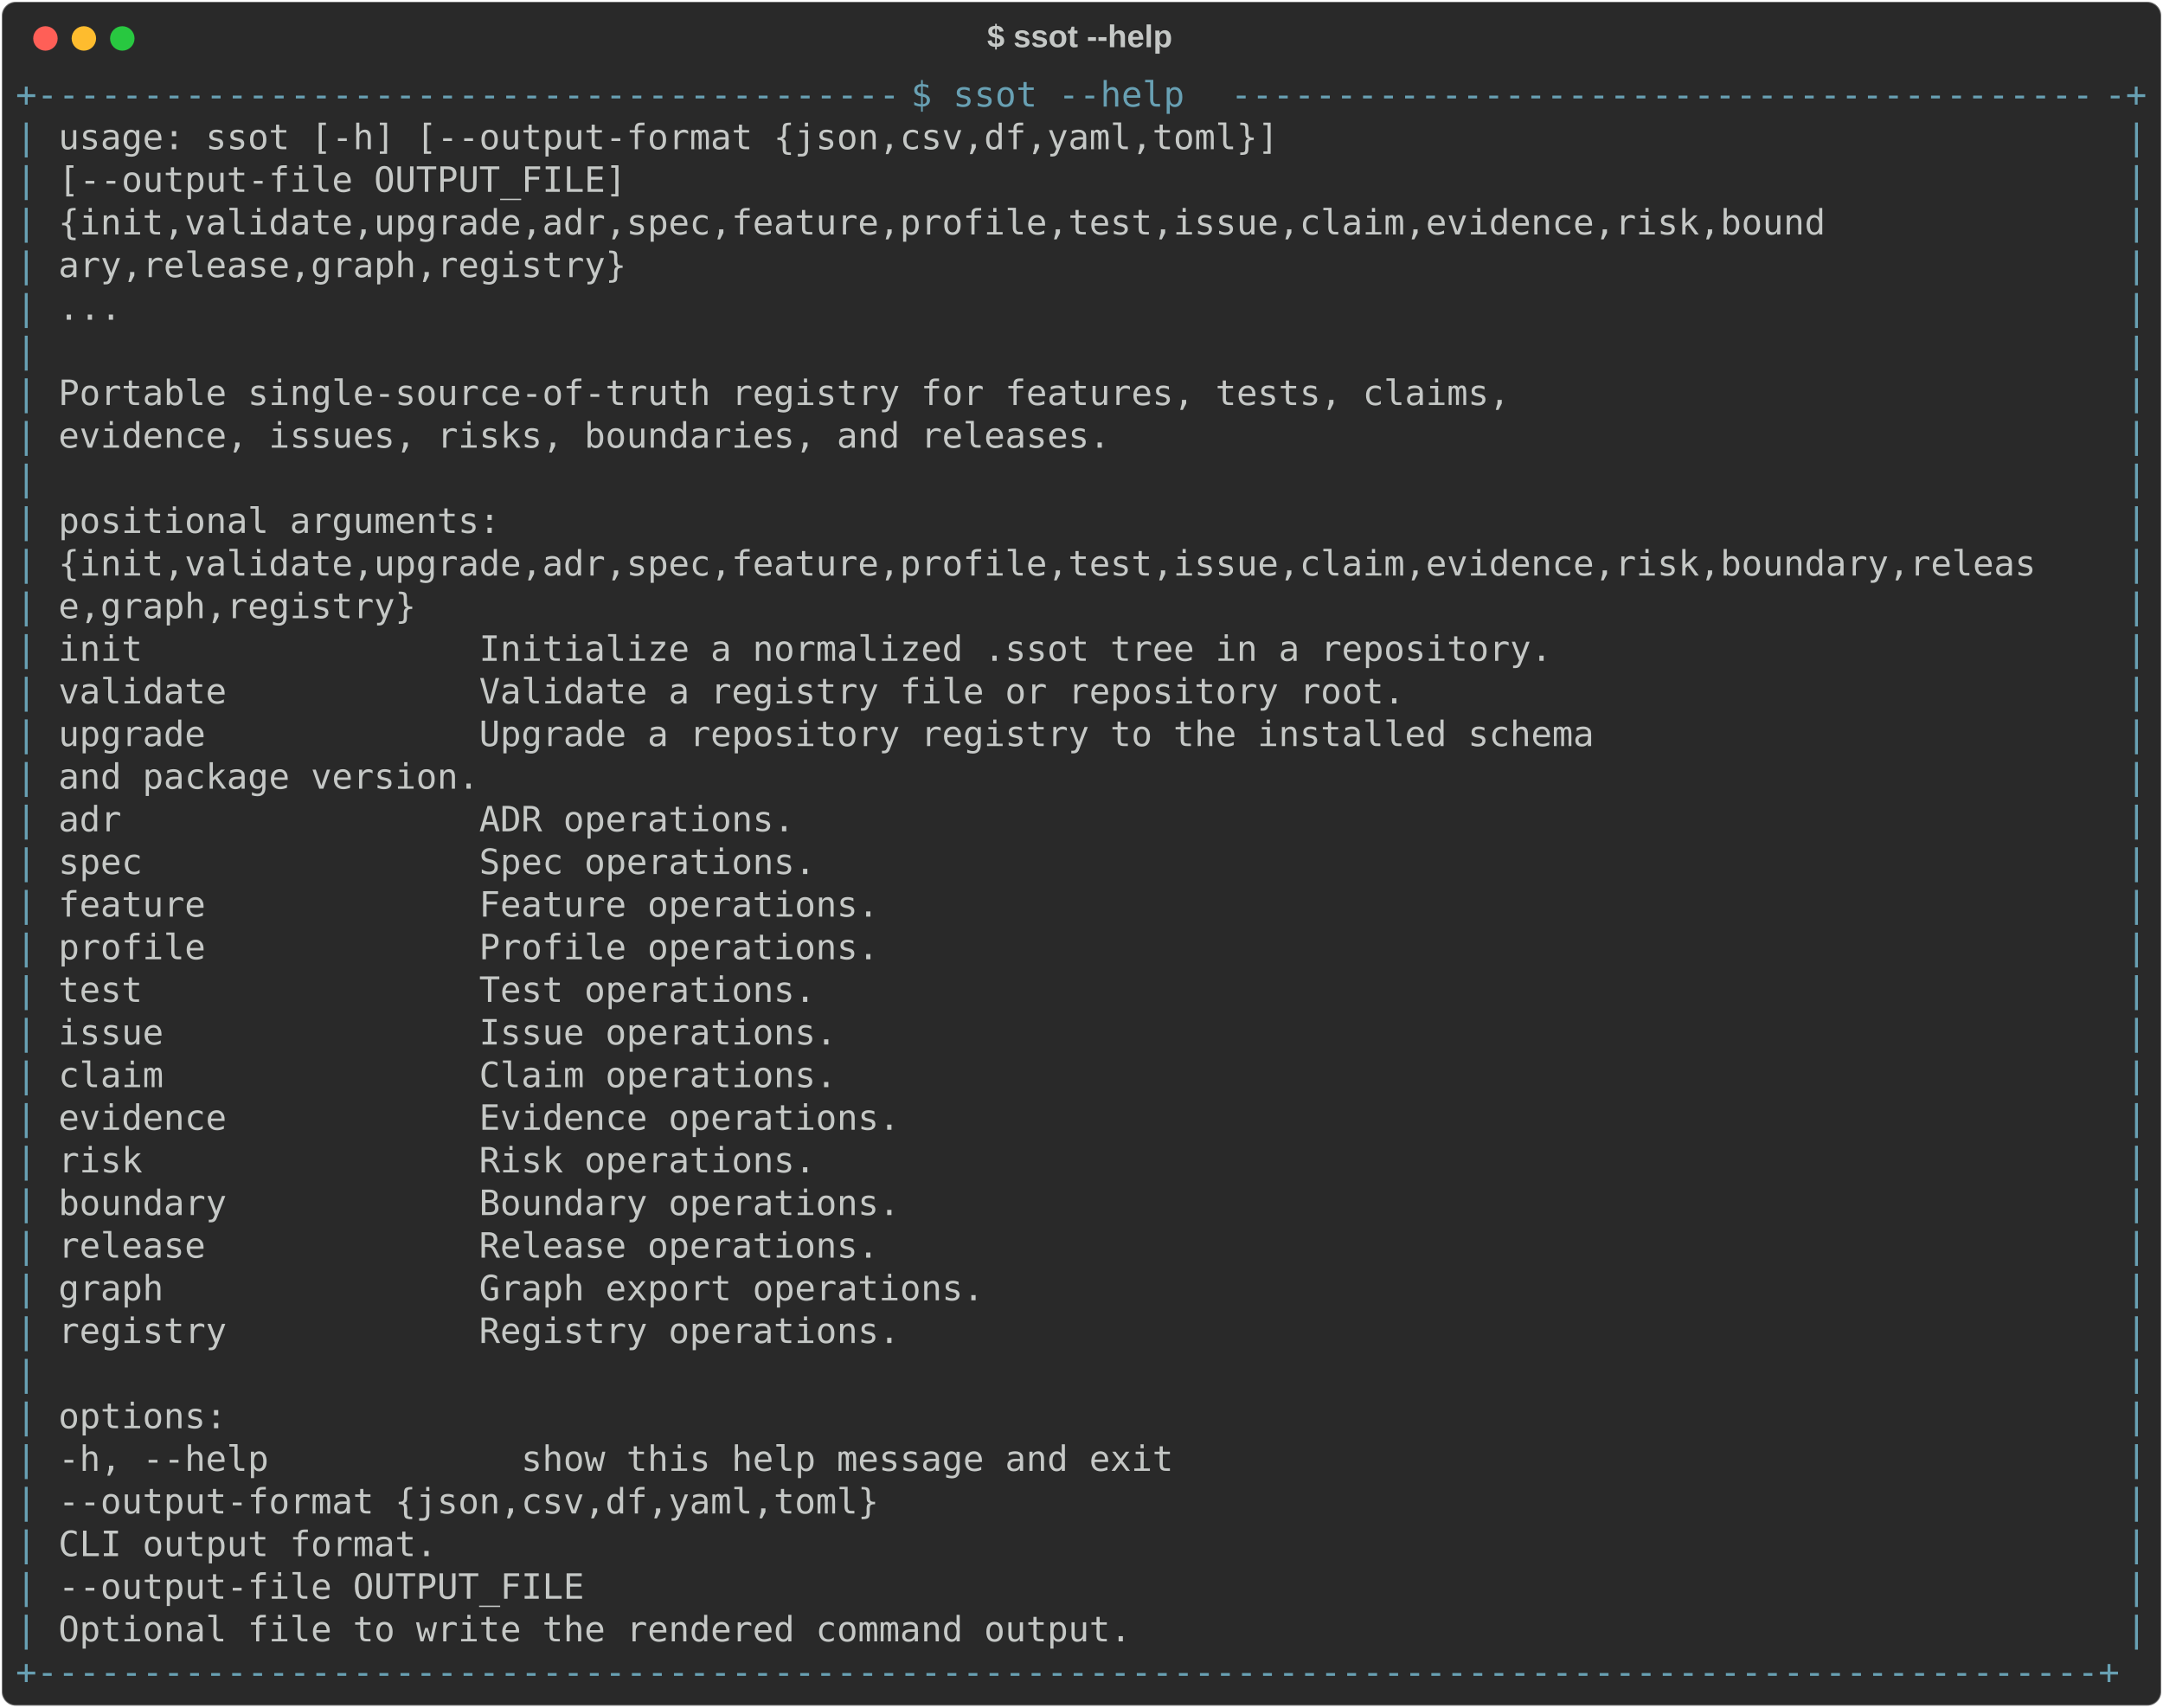
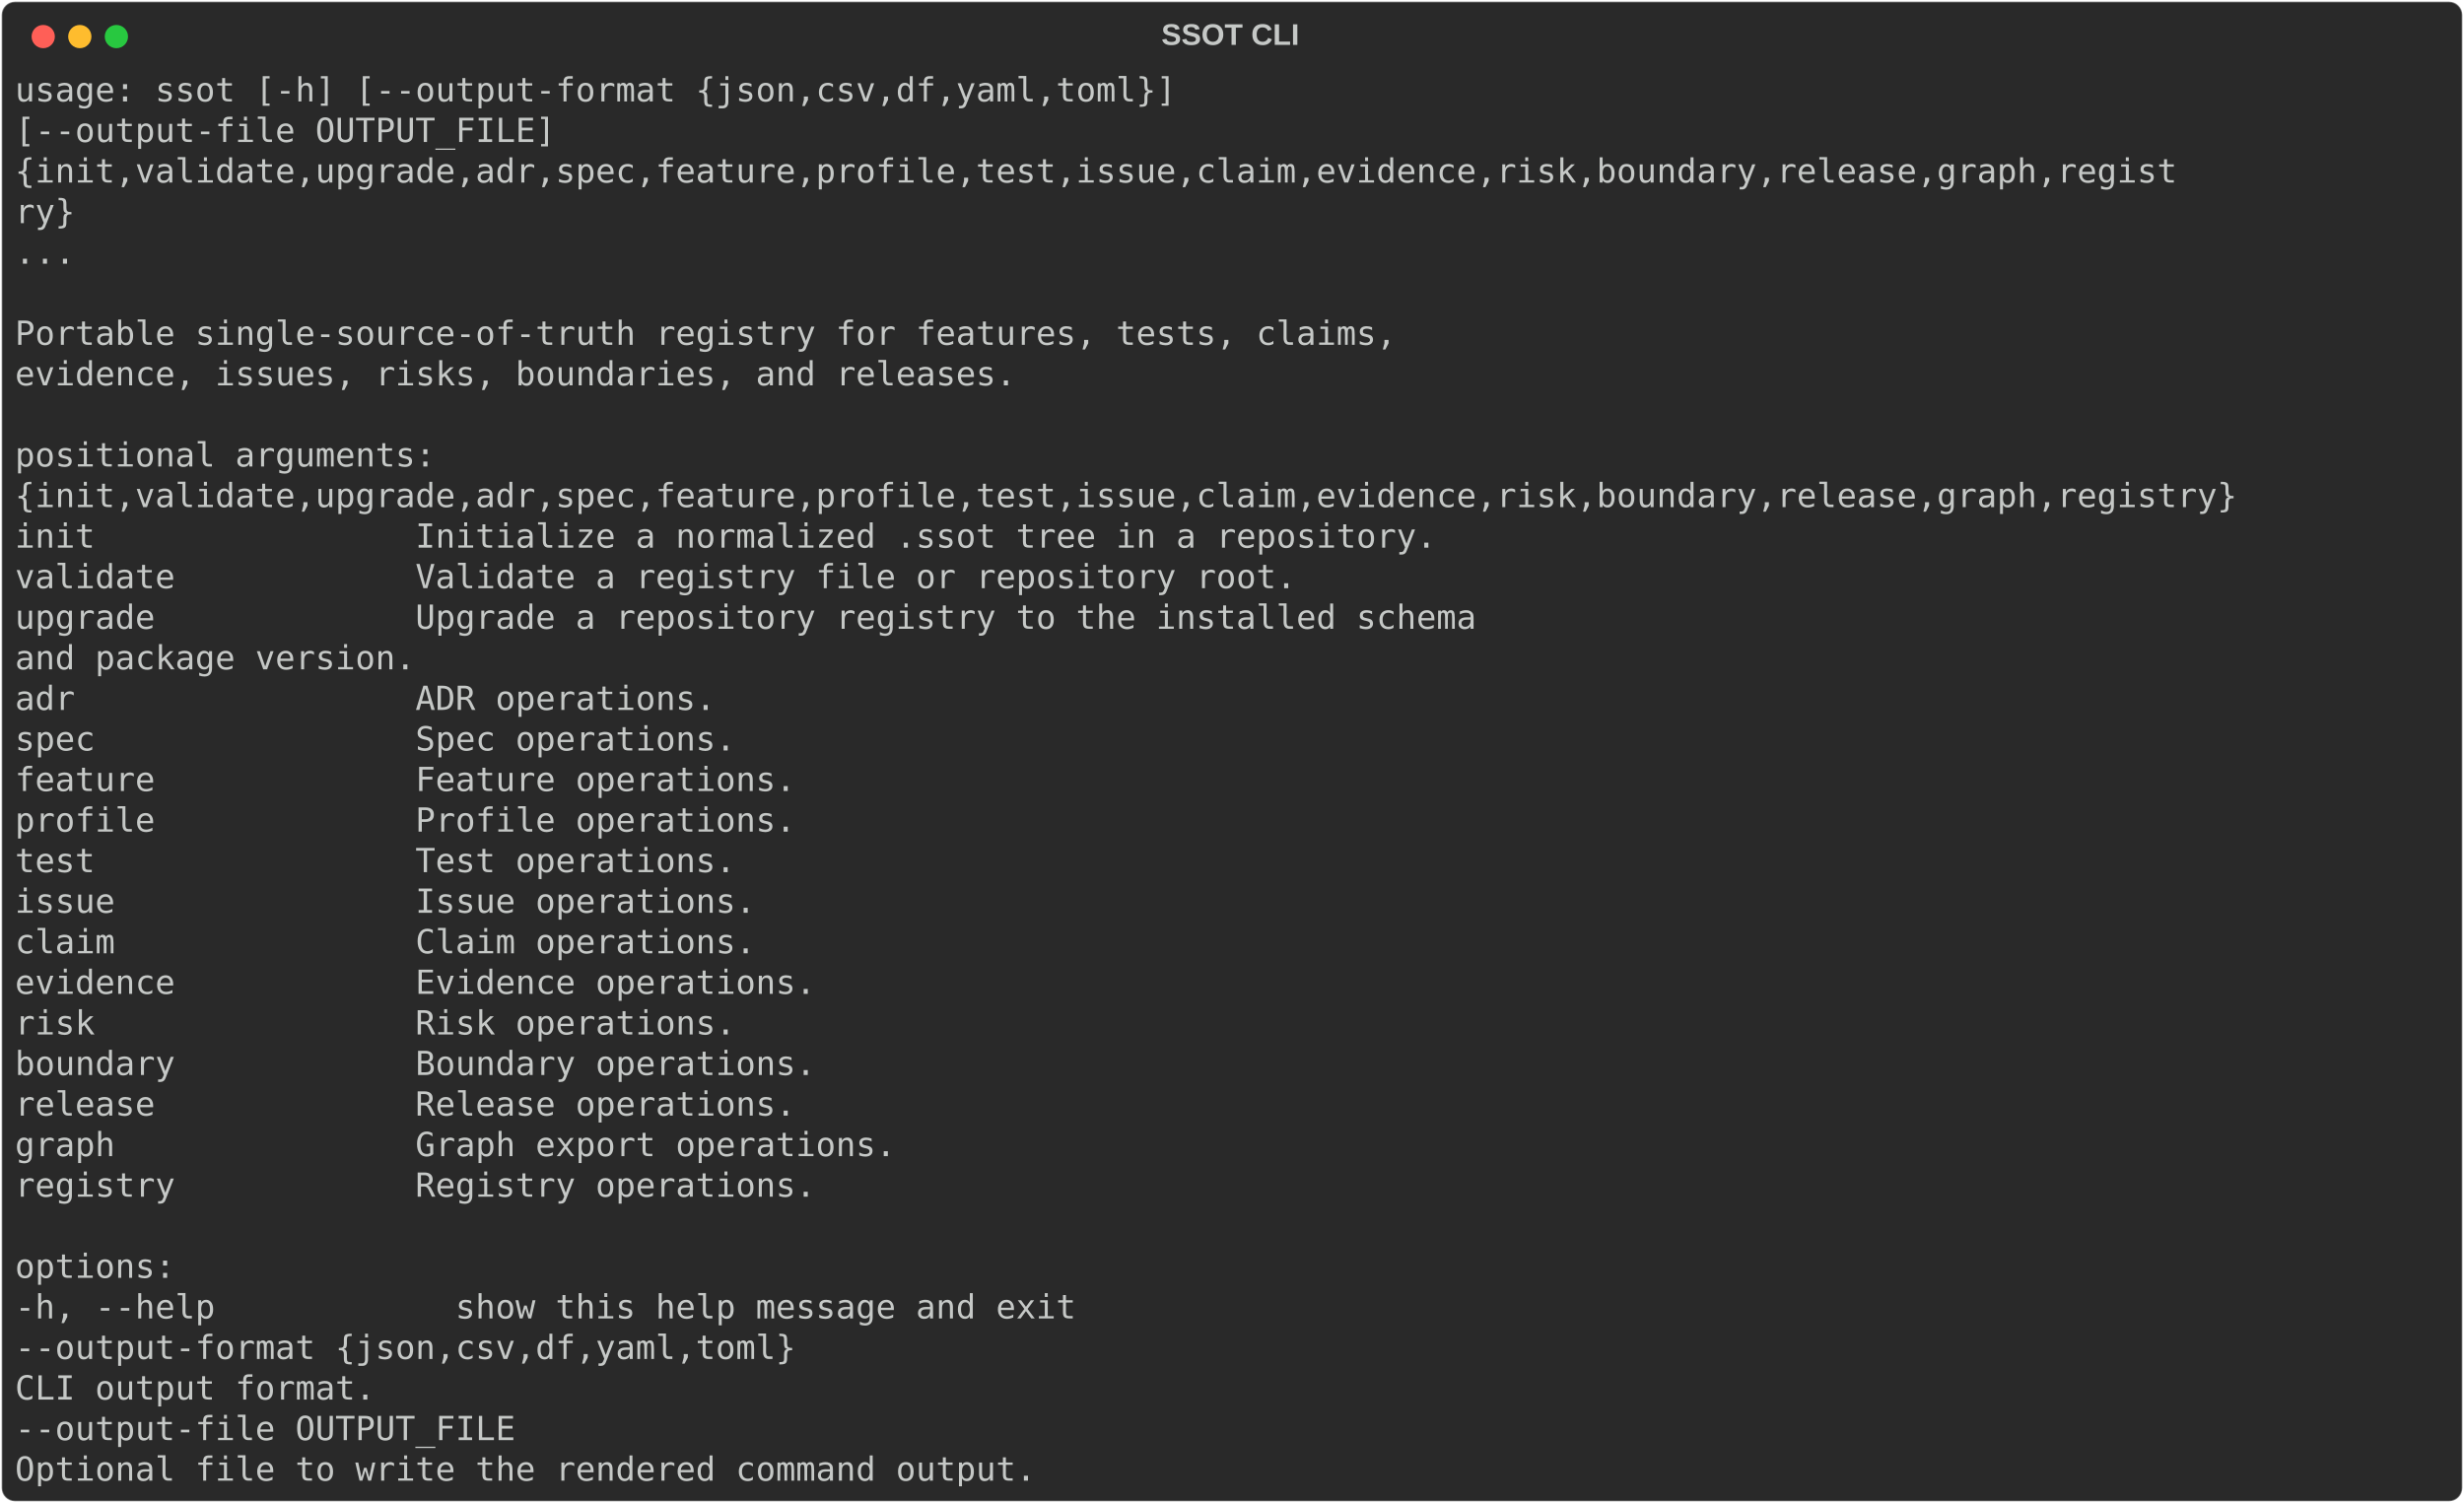
- <svg xmlns="http://www.w3.org/2000/svg" class="rich-terminal" viewBox="0 0 1238 977.2">
+ <svg xmlns="http://www.w3.org/2000/svg" class="rich-terminal" viewBox="0 0 1482 904.0">
  <style>

    @font-face {
        font-family: "Fira Code";
        src: local("FiraCode-Regular"),
                url("https://cdnjs.cloudflare.com/ajax/libs/firacode/6.2.0/woff2/FiraCode-Regular.woff2") format("woff2"),
                url("https://cdnjs.cloudflare.com/ajax/libs/firacode/6.2.0/woff/FiraCode-Regular.woff") format("woff");
        font-style: normal;
        font-weight: 400;
    }
    @font-face {
        font-family: "Fira Code";
        src: local("FiraCode-Bold"),
                url("https://cdnjs.cloudflare.com/ajax/libs/firacode/6.2.0/woff2/FiraCode-Bold.woff2") format("woff2"),
                url("https://cdnjs.cloudflare.com/ajax/libs/firacode/6.2.0/woff/FiraCode-Bold.woff") format("woff");
        font-style: bold;
        font-weight: 700;
    }

-     .terminal-1286708034-matrix {
+     .terminal-315352925-matrix {
        font-family: Fira Code, monospace;
        font-size: 20px;
        line-height: 24.4px;
        font-variant-east-asian: full-width;
    }

-     .terminal-1286708034-title {
+     .terminal-315352925-title {
        font-size: 18px;
        font-weight: bold;
        font-family: arial;
    }

-     .terminal-1286708034-r1 { fill: #68a0b3 }
- .terminal-1286708034-r2 { fill: #c5c8c6 }
+     .terminal-315352925-r1 { fill: #c5c8c6 }
    </style>
  <defs>
-     <clipPath id="terminal-1286708034-clip-terminal">
-       <rect x="0" y="0" width="1219.0" height="926.2" />
-     </clipPath>
-     <clipPath id="terminal-1286708034-line-0">
-       <rect x="0" y="1.5" width="1220" height="24.65" />
-     </clipPath>
-     <clipPath id="terminal-1286708034-line-1">
-       <rect x="0" y="25.9" width="1220" height="24.65" />
-     </clipPath>
-     <clipPath id="terminal-1286708034-line-2">
-       <rect x="0" y="50.3" width="1220" height="24.65" />
-     </clipPath>
-     <clipPath id="terminal-1286708034-line-3">
-       <rect x="0" y="74.7" width="1220" height="24.65" />
-     </clipPath>
-     <clipPath id="terminal-1286708034-line-4">
-       <rect x="0" y="99.1" width="1220" height="24.65" />
-     </clipPath>
-     <clipPath id="terminal-1286708034-line-5">
-       <rect x="0" y="123.5" width="1220" height="24.65" />
-     </clipPath>
-     <clipPath id="terminal-1286708034-line-6">
-       <rect x="0" y="147.9" width="1220" height="24.65" />
-     </clipPath>
-     <clipPath id="terminal-1286708034-line-7">
-       <rect x="0" y="172.3" width="1220" height="24.65" />
-     </clipPath>
-     <clipPath id="terminal-1286708034-line-8">
-       <rect x="0" y="196.7" width="1220" height="24.65" />
-     </clipPath>
-     <clipPath id="terminal-1286708034-line-9">
-       <rect x="0" y="221.1" width="1220" height="24.65" />
-     </clipPath>
-     <clipPath id="terminal-1286708034-line-10">
-       <rect x="0" y="245.5" width="1220" height="24.65" />
-     </clipPath>
-     <clipPath id="terminal-1286708034-line-11">
-       <rect x="0" y="269.9" width="1220" height="24.65" />
-     </clipPath>
-     <clipPath id="terminal-1286708034-line-12">
-       <rect x="0" y="294.3" width="1220" height="24.65" />
-     </clipPath>
-     <clipPath id="terminal-1286708034-line-13">
-       <rect x="0" y="318.7" width="1220" height="24.65" />
-     </clipPath>
-     <clipPath id="terminal-1286708034-line-14">
-       <rect x="0" y="343.1" width="1220" height="24.65" />
-     </clipPath>
-     <clipPath id="terminal-1286708034-line-15">
-       <rect x="0" y="367.5" width="1220" height="24.65" />
-     </clipPath>
-     <clipPath id="terminal-1286708034-line-16">
-       <rect x="0" y="391.9" width="1220" height="24.65" />
-     </clipPath>
-     <clipPath id="terminal-1286708034-line-17">
-       <rect x="0" y="416.3" width="1220" height="24.65" />
-     </clipPath>
-     <clipPath id="terminal-1286708034-line-18">
-       <rect x="0" y="440.7" width="1220" height="24.65" />
-     </clipPath>
-     <clipPath id="terminal-1286708034-line-19">
-       <rect x="0" y="465.1" width="1220" height="24.65" />
-     </clipPath>
-     <clipPath id="terminal-1286708034-line-20">
-       <rect x="0" y="489.5" width="1220" height="24.65" />
-     </clipPath>
-     <clipPath id="terminal-1286708034-line-21">
-       <rect x="0" y="513.9" width="1220" height="24.65" />
-     </clipPath>
-     <clipPath id="terminal-1286708034-line-22">
-       <rect x="0" y="538.3" width="1220" height="24.65" />
-     </clipPath>
-     <clipPath id="terminal-1286708034-line-23">
-       <rect x="0" y="562.7" width="1220" height="24.65" />
-     </clipPath>
-     <clipPath id="terminal-1286708034-line-24">
-       <rect x="0" y="587.1" width="1220" height="24.65" />
-     </clipPath>
-     <clipPath id="terminal-1286708034-line-25">
-       <rect x="0" y="611.5" width="1220" height="24.65" />
-     </clipPath>
-     <clipPath id="terminal-1286708034-line-26">
-       <rect x="0" y="635.9" width="1220" height="24.65" />
-     </clipPath>
-     <clipPath id="terminal-1286708034-line-27">
-       <rect x="0" y="660.3" width="1220" height="24.65" />
-     </clipPath>
-     <clipPath id="terminal-1286708034-line-28">
-       <rect x="0" y="684.7" width="1220" height="24.65" />
-     </clipPath>
-     <clipPath id="terminal-1286708034-line-29">
-       <rect x="0" y="709.1" width="1220" height="24.65" />
-     </clipPath>
-     <clipPath id="terminal-1286708034-line-30">
-       <rect x="0" y="733.5" width="1220" height="24.65" />
-     </clipPath>
-     <clipPath id="terminal-1286708034-line-31">
-       <rect x="0" y="757.9" width="1220" height="24.65" />
-     </clipPath>
-     <clipPath id="terminal-1286708034-line-32">
-       <rect x="0" y="782.3" width="1220" height="24.65" />
-     </clipPath>
-     <clipPath id="terminal-1286708034-line-33">
-       <rect x="0" y="806.7" width="1220" height="24.65" />
-     </clipPath>
-     <clipPath id="terminal-1286708034-line-34">
-       <rect x="0" y="831.1" width="1220" height="24.65" />
-     </clipPath>
-     <clipPath id="terminal-1286708034-line-35">
-       <rect x="0" y="855.5" width="1220" height="24.65" />
-     </clipPath>
-     <clipPath id="terminal-1286708034-line-36">
-       <rect x="0" y="879.9" width="1220" height="24.65" />
+     <clipPath id="terminal-315352925-clip-terminal">
+       <rect x="0" y="0" width="1463.0" height="853.0" />
+     </clipPath>
+     <clipPath id="terminal-315352925-line-0">
+       <rect x="0" y="1.5" width="1464" height="24.65" />
+     </clipPath>
+     <clipPath id="terminal-315352925-line-1">
+       <rect x="0" y="25.9" width="1464" height="24.65" />
+     </clipPath>
+     <clipPath id="terminal-315352925-line-2">
+       <rect x="0" y="50.3" width="1464" height="24.65" />
+     </clipPath>
+     <clipPath id="terminal-315352925-line-3">
+       <rect x="0" y="74.7" width="1464" height="24.65" />
+     </clipPath>
+     <clipPath id="terminal-315352925-line-4">
+       <rect x="0" y="99.1" width="1464" height="24.65" />
+     </clipPath>
+     <clipPath id="terminal-315352925-line-5">
+       <rect x="0" y="123.5" width="1464" height="24.65" />
+     </clipPath>
+     <clipPath id="terminal-315352925-line-6">
+       <rect x="0" y="147.9" width="1464" height="24.65" />
+     </clipPath>
+     <clipPath id="terminal-315352925-line-7">
+       <rect x="0" y="172.3" width="1464" height="24.65" />
+     </clipPath>
+     <clipPath id="terminal-315352925-line-8">
+       <rect x="0" y="196.7" width="1464" height="24.65" />
+     </clipPath>
+     <clipPath id="terminal-315352925-line-9">
+       <rect x="0" y="221.1" width="1464" height="24.65" />
+     </clipPath>
+     <clipPath id="terminal-315352925-line-10">
+       <rect x="0" y="245.5" width="1464" height="24.65" />
+     </clipPath>
+     <clipPath id="terminal-315352925-line-11">
+       <rect x="0" y="269.9" width="1464" height="24.65" />
+     </clipPath>
+     <clipPath id="terminal-315352925-line-12">
+       <rect x="0" y="294.3" width="1464" height="24.65" />
+     </clipPath>
+     <clipPath id="terminal-315352925-line-13">
+       <rect x="0" y="318.7" width="1464" height="24.65" />
+     </clipPath>
+     <clipPath id="terminal-315352925-line-14">
+       <rect x="0" y="343.1" width="1464" height="24.65" />
+     </clipPath>
+     <clipPath id="terminal-315352925-line-15">
+       <rect x="0" y="367.5" width="1464" height="24.65" />
+     </clipPath>
+     <clipPath id="terminal-315352925-line-16">
+       <rect x="0" y="391.9" width="1464" height="24.65" />
+     </clipPath>
+     <clipPath id="terminal-315352925-line-17">
+       <rect x="0" y="416.3" width="1464" height="24.65" />
+     </clipPath>
+     <clipPath id="terminal-315352925-line-18">
+       <rect x="0" y="440.7" width="1464" height="24.65" />
+     </clipPath>
+     <clipPath id="terminal-315352925-line-19">
+       <rect x="0" y="465.1" width="1464" height="24.65" />
+     </clipPath>
+     <clipPath id="terminal-315352925-line-20">
+       <rect x="0" y="489.5" width="1464" height="24.65" />
+     </clipPath>
+     <clipPath id="terminal-315352925-line-21">
+       <rect x="0" y="513.9" width="1464" height="24.65" />
+     </clipPath>
+     <clipPath id="terminal-315352925-line-22">
+       <rect x="0" y="538.3" width="1464" height="24.65" />
+     </clipPath>
+     <clipPath id="terminal-315352925-line-23">
+       <rect x="0" y="562.7" width="1464" height="24.65" />
+     </clipPath>
+     <clipPath id="terminal-315352925-line-24">
+       <rect x="0" y="587.1" width="1464" height="24.65" />
+     </clipPath>
+     <clipPath id="terminal-315352925-line-25">
+       <rect x="0" y="611.5" width="1464" height="24.65" />
+     </clipPath>
+     <clipPath id="terminal-315352925-line-26">
+       <rect x="0" y="635.9" width="1464" height="24.65" />
+     </clipPath>
+     <clipPath id="terminal-315352925-line-27">
+       <rect x="0" y="660.3" width="1464" height="24.65" />
+     </clipPath>
+     <clipPath id="terminal-315352925-line-28">
+       <rect x="0" y="684.7" width="1464" height="24.65" />
+     </clipPath>
+     <clipPath id="terminal-315352925-line-29">
+       <rect x="0" y="709.1" width="1464" height="24.65" />
+     </clipPath>
+     <clipPath id="terminal-315352925-line-30">
+       <rect x="0" y="733.5" width="1464" height="24.65" />
+     </clipPath>
+     <clipPath id="terminal-315352925-line-31">
+       <rect x="0" y="757.9" width="1464" height="24.65" />
+     </clipPath>
+     <clipPath id="terminal-315352925-line-32">
+       <rect x="0" y="782.3" width="1464" height="24.65" />
+     </clipPath>
+     <clipPath id="terminal-315352925-line-33">
+       <rect x="0" y="806.7" width="1464" height="24.65" />
    </clipPath>
  </defs>
-   <rect fill="#292929" stroke="rgba(255,255,255,0.35)" stroke-width="1" x="1" y="1" width="1236" height="975.2" rx="8" />
-   <text class="terminal-1286708034-title" fill="#c5c8c6" text-anchor="middle" x="618" y="27">$ ssot --help</text>
+   <rect fill="#292929" stroke="rgba(255,255,255,0.35)" stroke-width="1" x="1" y="1" width="1480" height="902" rx="8" />
+   <text class="terminal-315352925-title" fill="#c5c8c6" text-anchor="middle" x="740" y="27">SSOT CLI</text>
  <g transform="translate(26,22)">
    <circle cx="0" cy="0" r="7" fill="#ff5f57" />
    <circle cx="22" cy="0" r="7" fill="#febc2e" />
    <circle cx="44" cy="0" r="7" fill="#28c840" />
  </g>
-   <g transform="translate(9, 41)" clip-path="url(#terminal-1286708034-clip-terminal)">
-     <g class="terminal-1286708034-matrix">
-       <text class="terminal-1286708034-r1" x="0" y="20" textLength="24.4" clip-path="url(#terminal-1286708034-line-0)">+-</text>
-       <text class="terminal-1286708034-r1" x="24.4" y="20" textLength="488" clip-path="url(#terminal-1286708034-line-0)">----------------------------------------</text>
-       <text class="terminal-1286708034-r1" x="512.4" y="20" textLength="183" clip-path="url(#terminal-1286708034-line-0)"> $ ssot --help </text>
-       <text class="terminal-1286708034-r1" x="695.4" y="20" textLength="500.2" clip-path="url(#terminal-1286708034-line-0)">-----------------------------------------</text>
-       <text class="terminal-1286708034-r1" x="1195.6" y="20" textLength="24.4" clip-path="url(#terminal-1286708034-line-0)">-+</text>
-       <text class="terminal-1286708034-r2" x="1220" y="20" textLength="12.2" clip-path="url(#terminal-1286708034-line-0)">
- </text>
-       <text class="terminal-1286708034-r1" x="0" y="44.4" textLength="12.2" clip-path="url(#terminal-1286708034-line-1)">|</text>
-       <text class="terminal-1286708034-r2" x="24.4" y="44.4" textLength="707.6" clip-path="url(#terminal-1286708034-line-1)">usage: ssot [-h] [--output-format {json,csv,df,yaml,toml}]</text>
-       <text class="terminal-1286708034-r1" x="1207.8" y="44.4" textLength="12.2" clip-path="url(#terminal-1286708034-line-1)">|</text>
-       <text class="terminal-1286708034-r2" x="1220" y="44.4" textLength="12.2" clip-path="url(#terminal-1286708034-line-1)">
- </text>
-       <text class="terminal-1286708034-r1" x="0" y="68.8" textLength="12.2" clip-path="url(#terminal-1286708034-line-2)">|</text>
-       <text class="terminal-1286708034-r2" x="24.4" y="68.8" textLength="475.8" clip-path="url(#terminal-1286708034-line-2)">            [--output-file OUTPUT_FILE]</text>
-       <text class="terminal-1286708034-r1" x="1207.8" y="68.8" textLength="12.2" clip-path="url(#terminal-1286708034-line-2)">|</text>
-       <text class="terminal-1286708034-r2" x="1220" y="68.8" textLength="12.2" clip-path="url(#terminal-1286708034-line-2)">
- </text>
-       <text class="terminal-1286708034-r1" x="0" y="93.2" textLength="12.2" clip-path="url(#terminal-1286708034-line-3)">|</text>
-       <text class="terminal-1286708034-r2" x="24.4" y="93.2" textLength="1171.2" clip-path="url(#terminal-1286708034-line-3)">            {init,validate,upgrade,adr,spec,feature,profile,test,issue,claim,evidence,risk,bound</text>
-       <text class="terminal-1286708034-r1" x="1207.8" y="93.2" textLength="12.2" clip-path="url(#terminal-1286708034-line-3)">|</text>
-       <text class="terminal-1286708034-r2" x="1220" y="93.2" textLength="12.2" clip-path="url(#terminal-1286708034-line-3)">
- </text>
-       <text class="terminal-1286708034-r1" x="0" y="117.6" textLength="12.2" clip-path="url(#terminal-1286708034-line-4)">|</text>
-       <text class="terminal-1286708034-r2" x="24.4" y="117.6" textLength="329.4" clip-path="url(#terminal-1286708034-line-4)">ary,release,graph,registry}</text>
-       <text class="terminal-1286708034-r1" x="1207.8" y="117.6" textLength="12.2" clip-path="url(#terminal-1286708034-line-4)">|</text>
-       <text class="terminal-1286708034-r2" x="1220" y="117.6" textLength="12.2" clip-path="url(#terminal-1286708034-line-4)">
- </text>
-       <text class="terminal-1286708034-r1" x="0" y="142" textLength="12.2" clip-path="url(#terminal-1286708034-line-5)">|</text>
-       <text class="terminal-1286708034-r2" x="24.4" y="142" textLength="183" clip-path="url(#terminal-1286708034-line-5)">            ...</text>
-       <text class="terminal-1286708034-r1" x="1207.8" y="142" textLength="12.2" clip-path="url(#terminal-1286708034-line-5)">|</text>
-       <text class="terminal-1286708034-r2" x="1220" y="142" textLength="12.2" clip-path="url(#terminal-1286708034-line-5)">
- </text>
-       <text class="terminal-1286708034-r1" x="0" y="166.4" textLength="12.2" clip-path="url(#terminal-1286708034-line-6)">|</text>
-       <text class="terminal-1286708034-r1" x="1207.8" y="166.4" textLength="12.2" clip-path="url(#terminal-1286708034-line-6)">|</text>
-       <text class="terminal-1286708034-r2" x="1220" y="166.4" textLength="12.2" clip-path="url(#terminal-1286708034-line-6)">
- </text>
-       <text class="terminal-1286708034-r1" x="0" y="190.8" textLength="12.2" clip-path="url(#terminal-1286708034-line-7)">|</text>
-       <text class="terminal-1286708034-r2" x="24.4" y="190.8" textLength="841.8" clip-path="url(#terminal-1286708034-line-7)">Portable single-source-of-truth registry for features, tests, claims,</text>
-       <text class="terminal-1286708034-r1" x="1207.8" y="190.8" textLength="12.2" clip-path="url(#terminal-1286708034-line-7)">|</text>
-       <text class="terminal-1286708034-r2" x="1220" y="190.8" textLength="12.2" clip-path="url(#terminal-1286708034-line-7)">
- </text>
-       <text class="terminal-1286708034-r1" x="0" y="215.2" textLength="12.2" clip-path="url(#terminal-1286708034-line-8)">|</text>
-       <text class="terminal-1286708034-r2" x="24.4" y="215.2" textLength="610" clip-path="url(#terminal-1286708034-line-8)">evidence, issues, risks, boundaries, and releases.</text>
-       <text class="terminal-1286708034-r1" x="1207.8" y="215.2" textLength="12.2" clip-path="url(#terminal-1286708034-line-8)">|</text>
-       <text class="terminal-1286708034-r2" x="1220" y="215.2" textLength="12.2" clip-path="url(#terminal-1286708034-line-8)">
- </text>
-       <text class="terminal-1286708034-r1" x="0" y="239.6" textLength="12.2" clip-path="url(#terminal-1286708034-line-9)">|</text>
-       <text class="terminal-1286708034-r1" x="1207.8" y="239.6" textLength="12.2" clip-path="url(#terminal-1286708034-line-9)">|</text>
-       <text class="terminal-1286708034-r2" x="1220" y="239.6" textLength="12.2" clip-path="url(#terminal-1286708034-line-9)">
- </text>
-       <text class="terminal-1286708034-r1" x="0" y="264" textLength="12.2" clip-path="url(#terminal-1286708034-line-10)">|</text>
-       <text class="terminal-1286708034-r2" x="24.4" y="264" textLength="256.2" clip-path="url(#terminal-1286708034-line-10)">positional arguments:</text>
-       <text class="terminal-1286708034-r1" x="1207.8" y="264" textLength="12.2" clip-path="url(#terminal-1286708034-line-10)">|</text>
-       <text class="terminal-1286708034-r2" x="1220" y="264" textLength="12.2" clip-path="url(#terminal-1286708034-line-10)">
- </text>
-       <text class="terminal-1286708034-r1" x="0" y="288.4" textLength="12.2" clip-path="url(#terminal-1286708034-line-11)">|</text>
-       <text class="terminal-1286708034-r2" x="24.4" y="288.4" textLength="1171.2" clip-path="url(#terminal-1286708034-line-11)">  {init,validate,upgrade,adr,spec,feature,profile,test,issue,claim,evidence,risk,boundary,releas</text>
-       <text class="terminal-1286708034-r1" x="1207.8" y="288.4" textLength="12.2" clip-path="url(#terminal-1286708034-line-11)">|</text>
-       <text class="terminal-1286708034-r2" x="1220" y="288.4" textLength="12.2" clip-path="url(#terminal-1286708034-line-11)">
- </text>
-       <text class="terminal-1286708034-r1" x="0" y="312.8" textLength="12.2" clip-path="url(#terminal-1286708034-line-12)">|</text>
-       <text class="terminal-1286708034-r2" x="24.4" y="312.8" textLength="207.4" clip-path="url(#terminal-1286708034-line-12)">e,graph,registry}</text>
-       <text class="terminal-1286708034-r1" x="1207.8" y="312.8" textLength="12.2" clip-path="url(#terminal-1286708034-line-12)">|</text>
-       <text class="terminal-1286708034-r2" x="1220" y="312.8" textLength="12.2" clip-path="url(#terminal-1286708034-line-12)">
- </text>
-       <text class="terminal-1286708034-r1" x="0" y="337.2" textLength="12.2" clip-path="url(#terminal-1286708034-line-13)">|</text>
-       <text class="terminal-1286708034-r2" x="24.4" y="337.2" textLength="915" clip-path="url(#terminal-1286708034-line-13)">    init                Initialize a normalized .ssot tree in a repository.</text>
-       <text class="terminal-1286708034-r1" x="1207.8" y="337.2" textLength="12.2" clip-path="url(#terminal-1286708034-line-13)">|</text>
-       <text class="terminal-1286708034-r2" x="1220" y="337.2" textLength="12.2" clip-path="url(#terminal-1286708034-line-13)">
- </text>
-       <text class="terminal-1286708034-r1" x="0" y="361.6" textLength="12.2" clip-path="url(#terminal-1286708034-line-14)">|</text>
-       <text class="terminal-1286708034-r2" x="24.4" y="361.6" textLength="829.6" clip-path="url(#terminal-1286708034-line-14)">    validate            Validate a registry file or repository root.</text>
-       <text class="terminal-1286708034-r1" x="1207.8" y="361.6" textLength="12.2" clip-path="url(#terminal-1286708034-line-14)">|</text>
-       <text class="terminal-1286708034-r2" x="1220" y="361.6" textLength="12.2" clip-path="url(#terminal-1286708034-line-14)">
- </text>
-       <text class="terminal-1286708034-r1" x="0" y="386" textLength="12.2" clip-path="url(#terminal-1286708034-line-15)">|</text>
-       <text class="terminal-1286708034-r2" x="24.4" y="386" textLength="939.4" clip-path="url(#terminal-1286708034-line-15)">    upgrade             Upgrade a repository registry to the installed schema</text>
-       <text class="terminal-1286708034-r1" x="1207.8" y="386" textLength="12.2" clip-path="url(#terminal-1286708034-line-15)">|</text>
-       <text class="terminal-1286708034-r2" x="1220" y="386" textLength="12.2" clip-path="url(#terminal-1286708034-line-15)">
- </text>
-       <text class="terminal-1286708034-r1" x="0" y="410.4" textLength="12.2" clip-path="url(#terminal-1286708034-line-16)">|</text>
-       <text class="terminal-1286708034-r2" x="24.4" y="410.4" textLength="536.8" clip-path="url(#terminal-1286708034-line-16)">                        and package version.</text>
-       <text class="terminal-1286708034-r1" x="1207.8" y="410.4" textLength="12.2" clip-path="url(#terminal-1286708034-line-16)">|</text>
-       <text class="terminal-1286708034-r2" x="1220" y="410.4" textLength="12.2" clip-path="url(#terminal-1286708034-line-16)">
- </text>
-       <text class="terminal-1286708034-r1" x="0" y="434.8" textLength="12.2" clip-path="url(#terminal-1286708034-line-17)">|</text>
-       <text class="terminal-1286708034-r2" x="24.4" y="434.8" textLength="475.8" clip-path="url(#terminal-1286708034-line-17)">    adr                 ADR operations.</text>
-       <text class="terminal-1286708034-r1" x="1207.8" y="434.8" textLength="12.2" clip-path="url(#terminal-1286708034-line-17)">|</text>
-       <text class="terminal-1286708034-r2" x="1220" y="434.8" textLength="12.2" clip-path="url(#terminal-1286708034-line-17)">
- </text>
-       <text class="terminal-1286708034-r1" x="0" y="459.2" textLength="12.2" clip-path="url(#terminal-1286708034-line-18)">|</text>
-       <text class="terminal-1286708034-r2" x="24.4" y="459.2" textLength="488" clip-path="url(#terminal-1286708034-line-18)">    spec                Spec operations.</text>
-       <text class="terminal-1286708034-r1" x="1207.8" y="459.2" textLength="12.2" clip-path="url(#terminal-1286708034-line-18)">|</text>
-       <text class="terminal-1286708034-r2" x="1220" y="459.2" textLength="12.2" clip-path="url(#terminal-1286708034-line-18)">
- </text>
-       <text class="terminal-1286708034-r1" x="0" y="483.6" textLength="12.2" clip-path="url(#terminal-1286708034-line-19)">|</text>
-       <text class="terminal-1286708034-r2" x="24.4" y="483.6" textLength="524.6" clip-path="url(#terminal-1286708034-line-19)">    feature             Feature operations.</text>
-       <text class="terminal-1286708034-r1" x="1207.8" y="483.6" textLength="12.2" clip-path="url(#terminal-1286708034-line-19)">|</text>
-       <text class="terminal-1286708034-r2" x="1220" y="483.6" textLength="12.2" clip-path="url(#terminal-1286708034-line-19)">
- </text>
-       <text class="terminal-1286708034-r1" x="0" y="508" textLength="12.2" clip-path="url(#terminal-1286708034-line-20)">|</text>
-       <text class="terminal-1286708034-r2" x="24.4" y="508" textLength="524.6" clip-path="url(#terminal-1286708034-line-20)">    profile             Profile operations.</text>
-       <text class="terminal-1286708034-r1" x="1207.8" y="508" textLength="12.2" clip-path="url(#terminal-1286708034-line-20)">|</text>
-       <text class="terminal-1286708034-r2" x="1220" y="508" textLength="12.2" clip-path="url(#terminal-1286708034-line-20)">
- </text>
-       <text class="terminal-1286708034-r1" x="0" y="532.4" textLength="12.2" clip-path="url(#terminal-1286708034-line-21)">|</text>
-       <text class="terminal-1286708034-r2" x="24.4" y="532.4" textLength="488" clip-path="url(#terminal-1286708034-line-21)">    test                Test operations.</text>
-       <text class="terminal-1286708034-r1" x="1207.8" y="532.4" textLength="12.2" clip-path="url(#terminal-1286708034-line-21)">|</text>
-       <text class="terminal-1286708034-r2" x="1220" y="532.4" textLength="12.2" clip-path="url(#terminal-1286708034-line-21)">
- </text>
-       <text class="terminal-1286708034-r1" x="0" y="556.8" textLength="12.2" clip-path="url(#terminal-1286708034-line-22)">|</text>
-       <text class="terminal-1286708034-r2" x="24.4" y="556.8" textLength="500.2" clip-path="url(#terminal-1286708034-line-22)">    issue               Issue operations.</text>
-       <text class="terminal-1286708034-r1" x="1207.8" y="556.8" textLength="12.2" clip-path="url(#terminal-1286708034-line-22)">|</text>
-       <text class="terminal-1286708034-r2" x="1220" y="556.8" textLength="12.2" clip-path="url(#terminal-1286708034-line-22)">
- </text>
-       <text class="terminal-1286708034-r1" x="0" y="581.2" textLength="12.2" clip-path="url(#terminal-1286708034-line-23)">|</text>
-       <text class="terminal-1286708034-r2" x="24.4" y="581.2" textLength="500.2" clip-path="url(#terminal-1286708034-line-23)">    claim               Claim operations.</text>
-       <text class="terminal-1286708034-r1" x="1207.8" y="581.2" textLength="12.2" clip-path="url(#terminal-1286708034-line-23)">|</text>
-       <text class="terminal-1286708034-r2" x="1220" y="581.2" textLength="12.2" clip-path="url(#terminal-1286708034-line-23)">
- </text>
-       <text class="terminal-1286708034-r1" x="0" y="605.6" textLength="12.2" clip-path="url(#terminal-1286708034-line-24)">|</text>
-       <text class="terminal-1286708034-r2" x="24.4" y="605.6" textLength="536.8" clip-path="url(#terminal-1286708034-line-24)">    evidence            Evidence operations.</text>
-       <text class="terminal-1286708034-r1" x="1207.8" y="605.6" textLength="12.2" clip-path="url(#terminal-1286708034-line-24)">|</text>
-       <text class="terminal-1286708034-r2" x="1220" y="605.6" textLength="12.2" clip-path="url(#terminal-1286708034-line-24)">
- </text>
-       <text class="terminal-1286708034-r1" x="0" y="630" textLength="12.2" clip-path="url(#terminal-1286708034-line-25)">|</text>
-       <text class="terminal-1286708034-r2" x="24.4" y="630" textLength="488" clip-path="url(#terminal-1286708034-line-25)">    risk                Risk operations.</text>
-       <text class="terminal-1286708034-r1" x="1207.8" y="630" textLength="12.2" clip-path="url(#terminal-1286708034-line-25)">|</text>
-       <text class="terminal-1286708034-r2" x="1220" y="630" textLength="12.2" clip-path="url(#terminal-1286708034-line-25)">
- </text>
-       <text class="terminal-1286708034-r1" x="0" y="654.4" textLength="12.2" clip-path="url(#terminal-1286708034-line-26)">|</text>
-       <text class="terminal-1286708034-r2" x="24.4" y="654.4" textLength="536.8" clip-path="url(#terminal-1286708034-line-26)">    boundary            Boundary operations.</text>
-       <text class="terminal-1286708034-r1" x="1207.8" y="654.4" textLength="12.2" clip-path="url(#terminal-1286708034-line-26)">|</text>
-       <text class="terminal-1286708034-r2" x="1220" y="654.4" textLength="12.2" clip-path="url(#terminal-1286708034-line-26)">
- </text>
-       <text class="terminal-1286708034-r1" x="0" y="678.8" textLength="12.2" clip-path="url(#terminal-1286708034-line-27)">|</text>
-       <text class="terminal-1286708034-r2" x="24.4" y="678.8" textLength="524.6" clip-path="url(#terminal-1286708034-line-27)">    release             Release operations.</text>
-       <text class="terminal-1286708034-r1" x="1207.8" y="678.8" textLength="12.2" clip-path="url(#terminal-1286708034-line-27)">|</text>
-       <text class="terminal-1286708034-r2" x="1220" y="678.8" textLength="12.2" clip-path="url(#terminal-1286708034-line-27)">
- </text>
-       <text class="terminal-1286708034-r1" x="0" y="703.2" textLength="12.2" clip-path="url(#terminal-1286708034-line-28)">|</text>
-       <text class="terminal-1286708034-r2" x="24.4" y="703.2" textLength="585.6" clip-path="url(#terminal-1286708034-line-28)">    graph               Graph export operations.</text>
-       <text class="terminal-1286708034-r1" x="1207.8" y="703.2" textLength="12.2" clip-path="url(#terminal-1286708034-line-28)">|</text>
-       <text class="terminal-1286708034-r2" x="1220" y="703.2" textLength="12.2" clip-path="url(#terminal-1286708034-line-28)">
- </text>
-       <text class="terminal-1286708034-r1" x="0" y="727.6" textLength="12.2" clip-path="url(#terminal-1286708034-line-29)">|</text>
-       <text class="terminal-1286708034-r2" x="24.4" y="727.6" textLength="536.8" clip-path="url(#terminal-1286708034-line-29)">    registry            Registry operations.</text>
-       <text class="terminal-1286708034-r1" x="1207.8" y="727.6" textLength="12.2" clip-path="url(#terminal-1286708034-line-29)">|</text>
-       <text class="terminal-1286708034-r2" x="1220" y="727.6" textLength="12.2" clip-path="url(#terminal-1286708034-line-29)">
- </text>
-       <text class="terminal-1286708034-r1" x="0" y="752" textLength="12.2" clip-path="url(#terminal-1286708034-line-30)">|</text>
-       <text class="terminal-1286708034-r1" x="1207.8" y="752" textLength="12.2" clip-path="url(#terminal-1286708034-line-30)">|</text>
-       <text class="terminal-1286708034-r2" x="1220" y="752" textLength="12.2" clip-path="url(#terminal-1286708034-line-30)">
- </text>
-       <text class="terminal-1286708034-r1" x="0" y="776.4" textLength="12.2" clip-path="url(#terminal-1286708034-line-31)">|</text>
-       <text class="terminal-1286708034-r2" x="24.4" y="776.4" textLength="97.6" clip-path="url(#terminal-1286708034-line-31)">options:</text>
-       <text class="terminal-1286708034-r1" x="1207.8" y="776.4" textLength="12.2" clip-path="url(#terminal-1286708034-line-31)">|</text>
-       <text class="terminal-1286708034-r2" x="1220" y="776.4" textLength="12.2" clip-path="url(#terminal-1286708034-line-31)">
- </text>
-       <text class="terminal-1286708034-r1" x="0" y="800.8" textLength="12.2" clip-path="url(#terminal-1286708034-line-32)">|</text>
-       <text class="terminal-1286708034-r2" x="24.4" y="800.8" textLength="671" clip-path="url(#terminal-1286708034-line-32)">  -h, --help            show this help message and exit</text>
-       <text class="terminal-1286708034-r1" x="1207.8" y="800.8" textLength="12.2" clip-path="url(#terminal-1286708034-line-32)">|</text>
-       <text class="terminal-1286708034-r2" x="1220" y="800.8" textLength="12.2" clip-path="url(#terminal-1286708034-line-32)">
- </text>
-       <text class="terminal-1286708034-r1" x="0" y="825.2" textLength="12.2" clip-path="url(#terminal-1286708034-line-33)">|</text>
-       <text class="terminal-1286708034-r2" x="24.4" y="825.2" textLength="500.2" clip-path="url(#terminal-1286708034-line-33)">  --output-format {json,csv,df,yaml,toml}</text>
-       <text class="terminal-1286708034-r1" x="1207.8" y="825.2" textLength="12.2" clip-path="url(#terminal-1286708034-line-33)">|</text>
-       <text class="terminal-1286708034-r2" x="1220" y="825.2" textLength="12.2" clip-path="url(#terminal-1286708034-line-33)">
- </text>
-       <text class="terminal-1286708034-r1" x="0" y="849.6" textLength="12.2" clip-path="url(#terminal-1286708034-line-34)">|</text>
-       <text class="terminal-1286708034-r2" x="24.4" y="849.6" textLength="512.4" clip-path="url(#terminal-1286708034-line-34)">                        CLI output format.</text>
-       <text class="terminal-1286708034-r1" x="1207.8" y="849.6" textLength="12.2" clip-path="url(#terminal-1286708034-line-34)">|</text>
-       <text class="terminal-1286708034-r2" x="1220" y="849.6" textLength="12.2" clip-path="url(#terminal-1286708034-line-34)">
- </text>
-       <text class="terminal-1286708034-r1" x="0" y="874" textLength="12.2" clip-path="url(#terminal-1286708034-line-35)">|</text>
-       <text class="terminal-1286708034-r2" x="24.4" y="874" textLength="329.4" clip-path="url(#terminal-1286708034-line-35)">  --output-file OUTPUT_FILE</text>
-       <text class="terminal-1286708034-r1" x="1207.8" y="874" textLength="12.2" clip-path="url(#terminal-1286708034-line-35)">|</text>
-       <text class="terminal-1286708034-r2" x="1220" y="874" textLength="12.2" clip-path="url(#terminal-1286708034-line-35)">
- </text>
-       <text class="terminal-1286708034-r1" x="0" y="898.4" textLength="12.2" clip-path="url(#terminal-1286708034-line-36)">|</text>
-       <text class="terminal-1286708034-r2" x="24.4" y="898.4" textLength="915" clip-path="url(#terminal-1286708034-line-36)">                        Optional file to write the rendered command output.</text>
-       <text class="terminal-1286708034-r1" x="1207.8" y="898.4" textLength="12.2" clip-path="url(#terminal-1286708034-line-36)">|</text>
-       <text class="terminal-1286708034-r2" x="1220" y="898.4" textLength="12.2" clip-path="url(#terminal-1286708034-line-36)">
- </text>
-       <text class="terminal-1286708034-r1" x="0" y="922.8" textLength="1220" clip-path="url(#terminal-1286708034-line-37)">+--------------------------------------------------------------------------------------------------+</text>
-       <text class="terminal-1286708034-r2" x="1220" y="922.8" textLength="12.2" clip-path="url(#terminal-1286708034-line-37)">
+   <g transform="translate(9, 41)" clip-path="url(#terminal-315352925-clip-terminal)">
+     <g class="terminal-315352925-matrix">
+       <text class="terminal-315352925-r1" x="0" y="20" textLength="707.6" clip-path="url(#terminal-315352925-line-0)">usage: ssot [-h] [--output-format {json,csv,df,yaml,toml}]</text>
+       <text class="terminal-315352925-r1" x="1464" y="20" textLength="12.2" clip-path="url(#terminal-315352925-line-0)">
+ </text>
+       <text class="terminal-315352925-r1" x="0" y="44.4" textLength="475.8" clip-path="url(#terminal-315352925-line-1)">            [--output-file OUTPUT_FILE]</text>
+       <text class="terminal-315352925-r1" x="1464" y="44.4" textLength="12.2" clip-path="url(#terminal-315352925-line-1)">
+ </text>
+       <text class="terminal-315352925-r1" x="0" y="68.8" textLength="1464" clip-path="url(#terminal-315352925-line-2)">            {init,validate,upgrade,adr,spec,feature,profile,test,issue,claim,evidence,risk,boundary,release,graph,regist</text>
+       <text class="terminal-315352925-r1" x="1464" y="68.8" textLength="12.2" clip-path="url(#terminal-315352925-line-2)">
+ </text>
+       <text class="terminal-315352925-r1" x="0" y="93.2" textLength="36.6" clip-path="url(#terminal-315352925-line-3)">ry}</text>
+       <text class="terminal-315352925-r1" x="1464" y="93.2" textLength="12.2" clip-path="url(#terminal-315352925-line-3)">
+ </text>
+       <text class="terminal-315352925-r1" x="0" y="117.6" textLength="183" clip-path="url(#terminal-315352925-line-4)">            ...</text>
+       <text class="terminal-315352925-r1" x="1464" y="117.6" textLength="12.2" clip-path="url(#terminal-315352925-line-4)">
+ </text>
+       <text class="terminal-315352925-r1" x="1464" y="142" textLength="12.2" clip-path="url(#terminal-315352925-line-5)">
+ </text>
+       <text class="terminal-315352925-r1" x="0" y="166.4" textLength="841.8" clip-path="url(#terminal-315352925-line-6)">Portable single-source-of-truth registry for features, tests, claims,</text>
+       <text class="terminal-315352925-r1" x="1464" y="166.4" textLength="12.2" clip-path="url(#terminal-315352925-line-6)">
+ </text>
+       <text class="terminal-315352925-r1" x="0" y="190.8" textLength="610" clip-path="url(#terminal-315352925-line-7)">evidence, issues, risks, boundaries, and releases.</text>
+       <text class="terminal-315352925-r1" x="1464" y="190.8" textLength="12.2" clip-path="url(#terminal-315352925-line-7)">
+ </text>
+       <text class="terminal-315352925-r1" x="1464" y="215.2" textLength="12.2" clip-path="url(#terminal-315352925-line-8)">
+ </text>
+       <text class="terminal-315352925-r1" x="0" y="239.6" textLength="256.2" clip-path="url(#terminal-315352925-line-9)">positional arguments:</text>
+       <text class="terminal-315352925-r1" x="1464" y="239.6" textLength="12.2" clip-path="url(#terminal-315352925-line-9)">
+ </text>
+       <text class="terminal-315352925-r1" x="0" y="264" textLength="1378.6" clip-path="url(#terminal-315352925-line-10)">  {init,validate,upgrade,adr,spec,feature,profile,test,issue,claim,evidence,risk,boundary,release,graph,registry}</text>
+       <text class="terminal-315352925-r1" x="1464" y="264" textLength="12.2" clip-path="url(#terminal-315352925-line-10)">
+ </text>
+       <text class="terminal-315352925-r1" x="0" y="288.4" textLength="915" clip-path="url(#terminal-315352925-line-11)">    init                Initialize a normalized .ssot tree in a repository.</text>
+       <text class="terminal-315352925-r1" x="1464" y="288.4" textLength="12.2" clip-path="url(#terminal-315352925-line-11)">
+ </text>
+       <text class="terminal-315352925-r1" x="0" y="312.8" textLength="829.6" clip-path="url(#terminal-315352925-line-12)">    validate            Validate a registry file or repository root.</text>
+       <text class="terminal-315352925-r1" x="1464" y="312.8" textLength="12.2" clip-path="url(#terminal-315352925-line-12)">
+ </text>
+       <text class="terminal-315352925-r1" x="0" y="337.2" textLength="939.4" clip-path="url(#terminal-315352925-line-13)">    upgrade             Upgrade a repository registry to the installed schema</text>
+       <text class="terminal-315352925-r1" x="1464" y="337.2" textLength="12.2" clip-path="url(#terminal-315352925-line-13)">
+ </text>
+       <text class="terminal-315352925-r1" x="0" y="361.6" textLength="536.8" clip-path="url(#terminal-315352925-line-14)">                        and package version.</text>
+       <text class="terminal-315352925-r1" x="1464" y="361.6" textLength="12.2" clip-path="url(#terminal-315352925-line-14)">
+ </text>
+       <text class="terminal-315352925-r1" x="0" y="386" textLength="475.8" clip-path="url(#terminal-315352925-line-15)">    adr                 ADR operations.</text>
+       <text class="terminal-315352925-r1" x="1464" y="386" textLength="12.2" clip-path="url(#terminal-315352925-line-15)">
+ </text>
+       <text class="terminal-315352925-r1" x="0" y="410.4" textLength="488" clip-path="url(#terminal-315352925-line-16)">    spec                Spec operations.</text>
+       <text class="terminal-315352925-r1" x="1464" y="410.4" textLength="12.2" clip-path="url(#terminal-315352925-line-16)">
+ </text>
+       <text class="terminal-315352925-r1" x="0" y="434.8" textLength="524.6" clip-path="url(#terminal-315352925-line-17)">    feature             Feature operations.</text>
+       <text class="terminal-315352925-r1" x="1464" y="434.8" textLength="12.2" clip-path="url(#terminal-315352925-line-17)">
+ </text>
+       <text class="terminal-315352925-r1" x="0" y="459.2" textLength="524.6" clip-path="url(#terminal-315352925-line-18)">    profile             Profile operations.</text>
+       <text class="terminal-315352925-r1" x="1464" y="459.2" textLength="12.2" clip-path="url(#terminal-315352925-line-18)">
+ </text>
+       <text class="terminal-315352925-r1" x="0" y="483.6" textLength="488" clip-path="url(#terminal-315352925-line-19)">    test                Test operations.</text>
+       <text class="terminal-315352925-r1" x="1464" y="483.6" textLength="12.2" clip-path="url(#terminal-315352925-line-19)">
+ </text>
+       <text class="terminal-315352925-r1" x="0" y="508" textLength="500.2" clip-path="url(#terminal-315352925-line-20)">    issue               Issue operations.</text>
+       <text class="terminal-315352925-r1" x="1464" y="508" textLength="12.2" clip-path="url(#terminal-315352925-line-20)">
+ </text>
+       <text class="terminal-315352925-r1" x="0" y="532.4" textLength="500.2" clip-path="url(#terminal-315352925-line-21)">    claim               Claim operations.</text>
+       <text class="terminal-315352925-r1" x="1464" y="532.4" textLength="12.2" clip-path="url(#terminal-315352925-line-21)">
+ </text>
+       <text class="terminal-315352925-r1" x="0" y="556.8" textLength="536.8" clip-path="url(#terminal-315352925-line-22)">    evidence            Evidence operations.</text>
+       <text class="terminal-315352925-r1" x="1464" y="556.8" textLength="12.2" clip-path="url(#terminal-315352925-line-22)">
+ </text>
+       <text class="terminal-315352925-r1" x="0" y="581.2" textLength="488" clip-path="url(#terminal-315352925-line-23)">    risk                Risk operations.</text>
+       <text class="terminal-315352925-r1" x="1464" y="581.2" textLength="12.2" clip-path="url(#terminal-315352925-line-23)">
+ </text>
+       <text class="terminal-315352925-r1" x="0" y="605.6" textLength="536.8" clip-path="url(#terminal-315352925-line-24)">    boundary            Boundary operations.</text>
+       <text class="terminal-315352925-r1" x="1464" y="605.6" textLength="12.2" clip-path="url(#terminal-315352925-line-24)">
+ </text>
+       <text class="terminal-315352925-r1" x="0" y="630" textLength="524.6" clip-path="url(#terminal-315352925-line-25)">    release             Release operations.</text>
+       <text class="terminal-315352925-r1" x="1464" y="630" textLength="12.2" clip-path="url(#terminal-315352925-line-25)">
+ </text>
+       <text class="terminal-315352925-r1" x="0" y="654.4" textLength="585.6" clip-path="url(#terminal-315352925-line-26)">    graph               Graph export operations.</text>
+       <text class="terminal-315352925-r1" x="1464" y="654.4" textLength="12.2" clip-path="url(#terminal-315352925-line-26)">
+ </text>
+       <text class="terminal-315352925-r1" x="0" y="678.8" textLength="536.8" clip-path="url(#terminal-315352925-line-27)">    registry            Registry operations.</text>
+       <text class="terminal-315352925-r1" x="1464" y="678.8" textLength="12.2" clip-path="url(#terminal-315352925-line-27)">
+ </text>
+       <text class="terminal-315352925-r1" x="1464" y="703.2" textLength="12.2" clip-path="url(#terminal-315352925-line-28)">
+ </text>
+       <text class="terminal-315352925-r1" x="0" y="727.6" textLength="97.6" clip-path="url(#terminal-315352925-line-29)">options:</text>
+       <text class="terminal-315352925-r1" x="1464" y="727.6" textLength="12.2" clip-path="url(#terminal-315352925-line-29)">
+ </text>
+       <text class="terminal-315352925-r1" x="0" y="752" textLength="671" clip-path="url(#terminal-315352925-line-30)">  -h, --help            show this help message and exit</text>
+       <text class="terminal-315352925-r1" x="1464" y="752" textLength="12.2" clip-path="url(#terminal-315352925-line-30)">
+ </text>
+       <text class="terminal-315352925-r1" x="0" y="776.4" textLength="500.2" clip-path="url(#terminal-315352925-line-31)">  --output-format {json,csv,df,yaml,toml}</text>
+       <text class="terminal-315352925-r1" x="1464" y="776.4" textLength="12.2" clip-path="url(#terminal-315352925-line-31)">
+ </text>
+       <text class="terminal-315352925-r1" x="0" y="800.8" textLength="512.4" clip-path="url(#terminal-315352925-line-32)">                        CLI output format.</text>
+       <text class="terminal-315352925-r1" x="1464" y="800.8" textLength="12.2" clip-path="url(#terminal-315352925-line-32)">
+ </text>
+       <text class="terminal-315352925-r1" x="0" y="825.2" textLength="329.4" clip-path="url(#terminal-315352925-line-33)">  --output-file OUTPUT_FILE</text>
+       <text class="terminal-315352925-r1" x="1464" y="825.2" textLength="12.2" clip-path="url(#terminal-315352925-line-33)">
+ </text>
+       <text class="terminal-315352925-r1" x="0" y="849.6" textLength="915" clip-path="url(#terminal-315352925-line-34)">                        Optional file to write the rendered command output.</text>
+       <text class="terminal-315352925-r1" x="1464" y="849.6" textLength="12.2" clip-path="url(#terminal-315352925-line-34)">
</text>
    </g>
  </g>
</svg>
